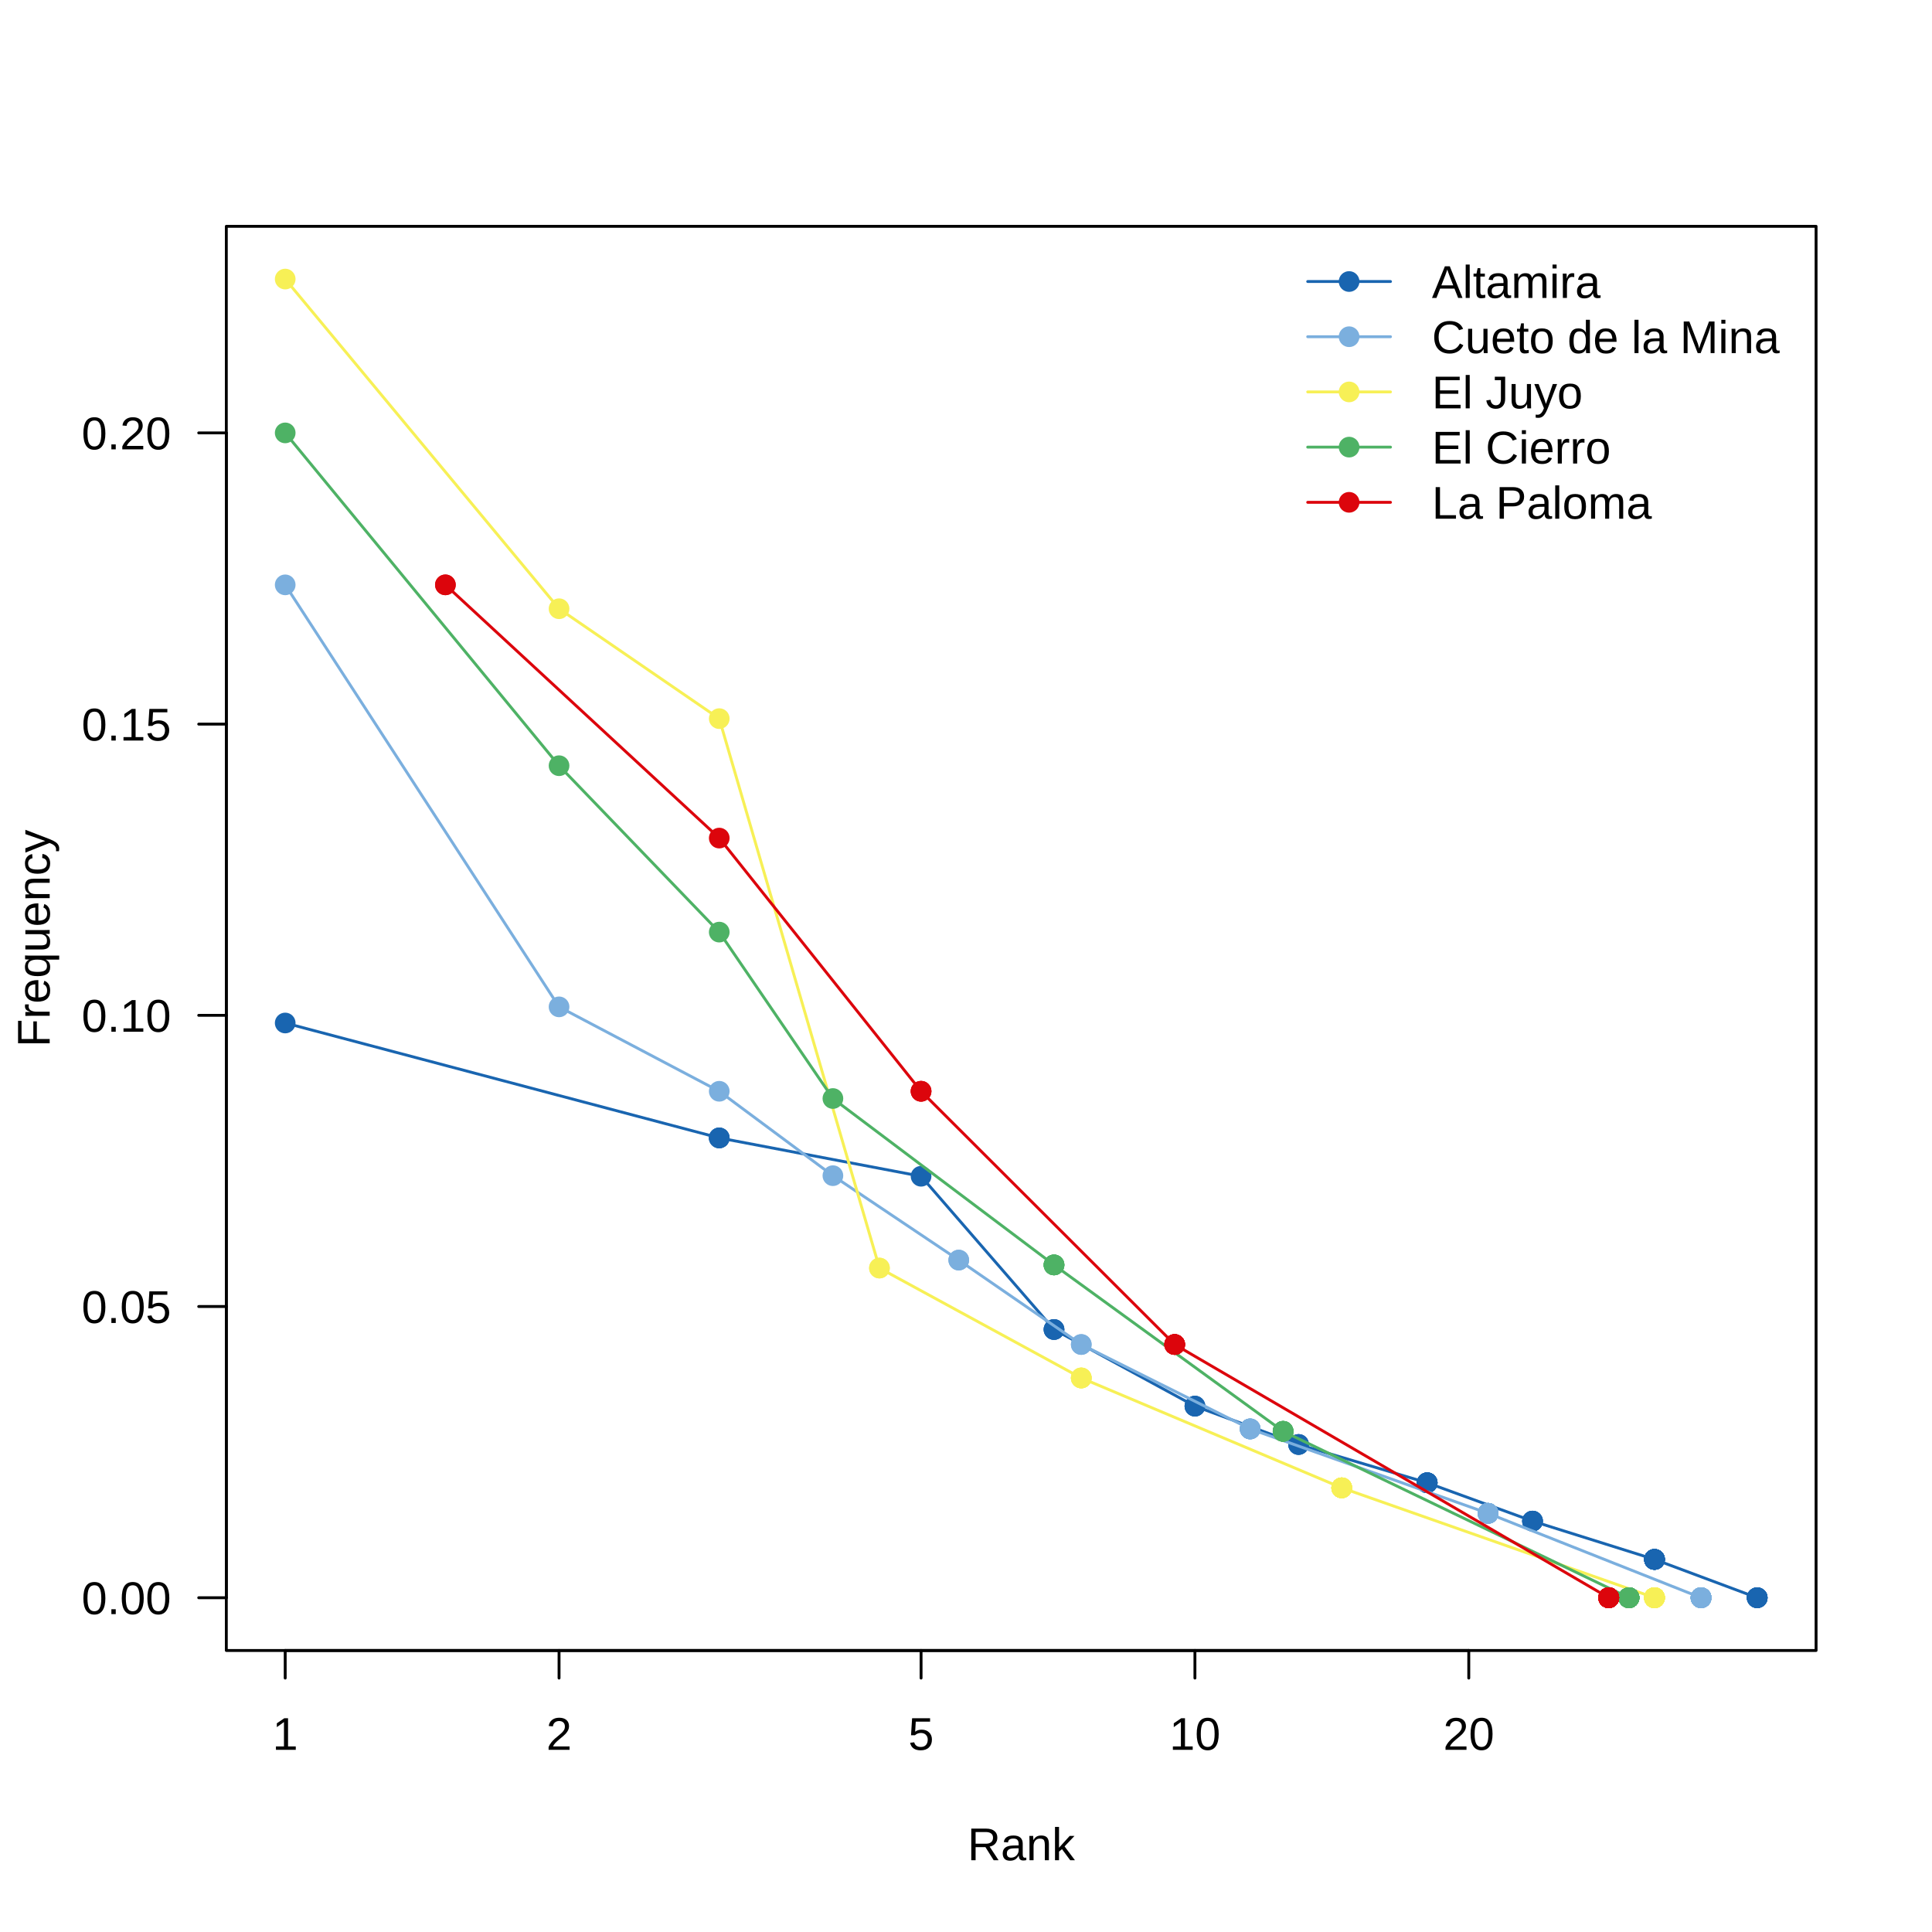
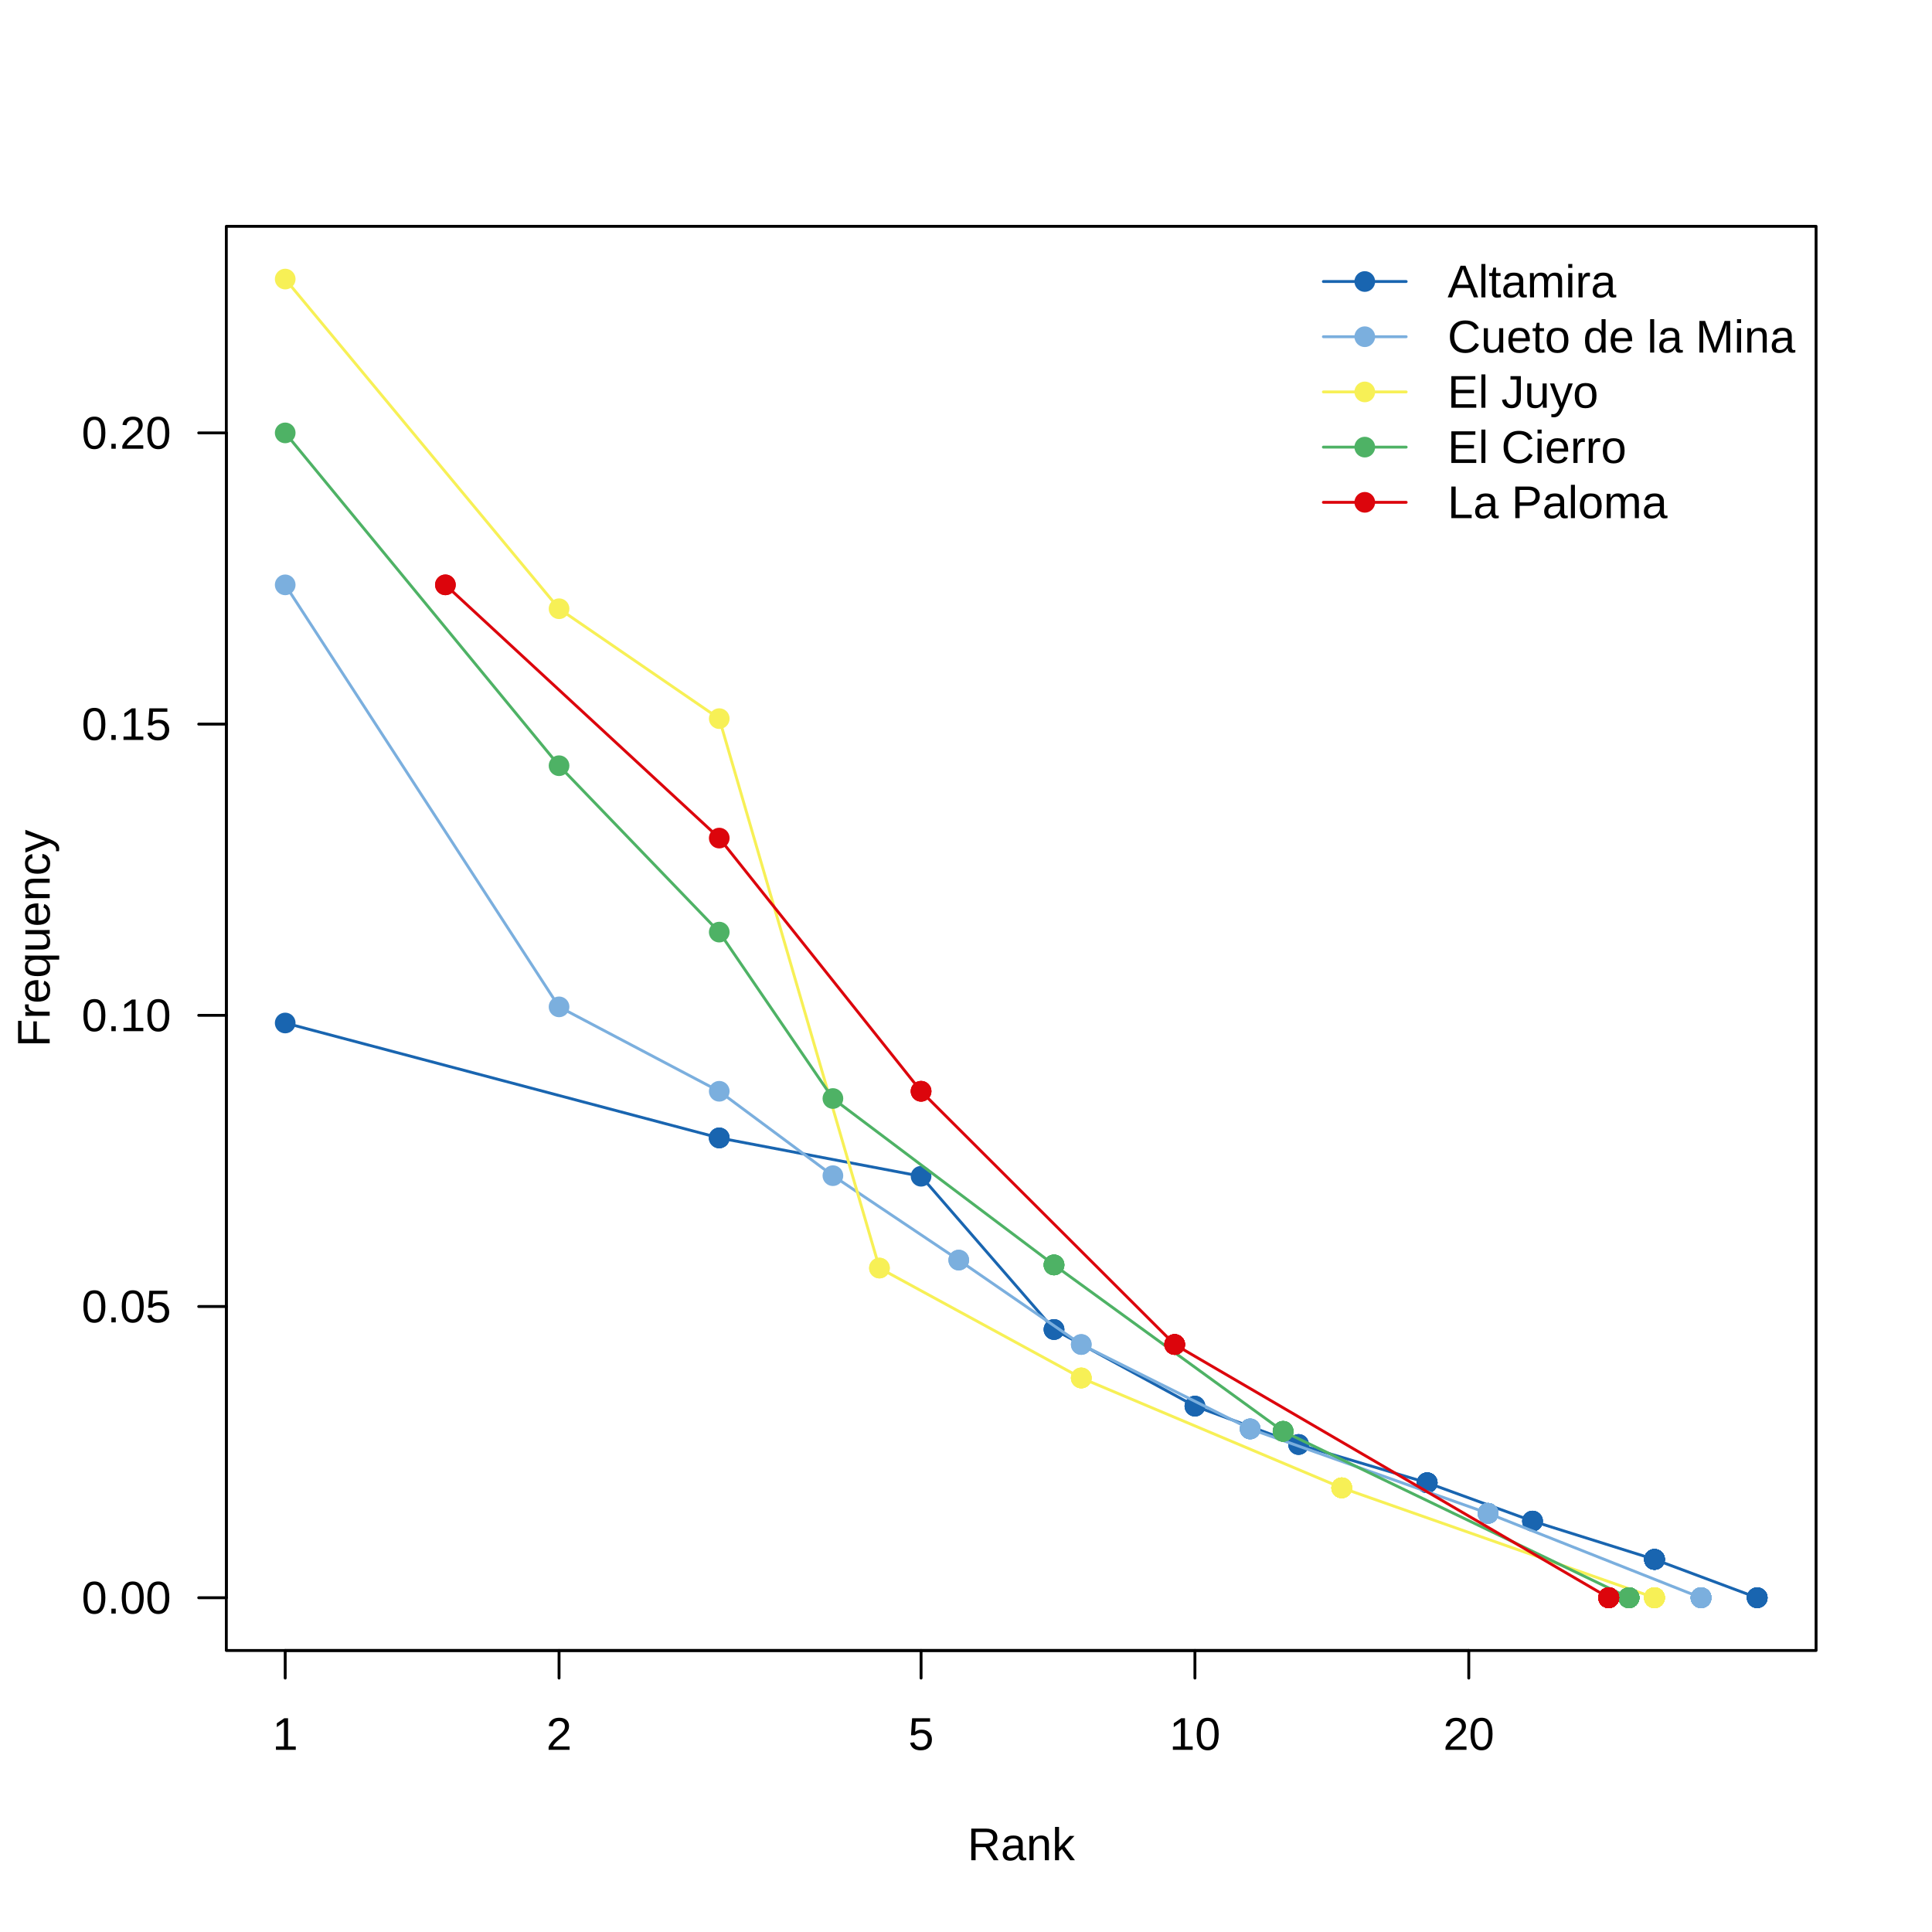
<svg xmlns="http://www.w3.org/2000/svg" class="svglite" width="504.00pt" height="504.00pt" viewBox="0 0 504.00 504.00">
  <defs>
    <style type="text/css">
    .svglite line, .svglite polyline, .svglite polygon, .svglite path, .svglite rect, .svglite circle {
      fill: none;
      stroke: #000000;
      stroke-linecap: round;
      stroke-linejoin: round;
      stroke-miterlimit: 10.00;
    }
    .svglite text {
      white-space: pre;
    }
  </style>
  </defs>
  <rect width="100%" height="100%" style="stroke: none; fill: #FFFFFF;" />
  <defs>
    <clipPath id="cpMC4wMHw1MDQuMDB8MC4wMHw1MDQuMDA=">
      <rect x="0.00" y="0.00" width="504.00" height="504.00" />
    </clipPath>
  </defs>
  <g clip-path="url(#cpMC4wMHw1MDQuMDB8MC4wMHw1MDQuMDA=)">
</g>
  <defs>
    <clipPath id="cpNTkuMDR8NDczLjc2fDU5LjA0fDQzMC41Ng==">
      <rect x="59.04" y="59.04" width="414.72" height="371.52" />
    </clipPath>
  </defs>
  <g clip-path="url(#cpNTkuMDR8NDczLjc2fDU5LjA0fDQzMC41Ng==)">
    <polyline points="74.40,266.87 187.63,296.85 187.63,296.85 187.63,296.85 240.28,306.85 274.96,346.83 274.96,346.83 274.96,346.83 311.72,366.82 311.72,366.82 311.72,366.82 338.76,376.82 338.76,376.82 338.76,376.82 372.31,386.81 372.31,386.81 372.31,386.81 372.31,386.81 372.31,386.81 372.31,386.81 372.31,386.81 399.79,396.81 399.79,396.81 399.79,396.81 399.79,396.81 431.61,406.80 431.61,406.80 431.61,406.80 431.61,406.80 431.61,406.80 431.61,406.80 431.61,406.80 431.61,406.80 431.61,406.80 431.61,406.80 431.61,406.80 431.61,406.80 431.61,406.80 458.40,416.80 458.40,416.80 458.40,416.80 458.40,416.80 458.40,416.80 458.40,416.80 " style="stroke-width: 0.75; stroke: #1965B0;" />
    <circle cx="74.40" cy="266.87" r="2.70" style="stroke-width: 0.75; stroke: none; fill: #1965B0;" />
    <circle cx="187.63" cy="296.85" r="2.70" style="stroke-width: 0.75; stroke: none; fill: #1965B0;" />
    <circle cx="187.63" cy="296.85" r="2.70" style="stroke-width: 0.75; stroke: none; fill: #1965B0;" />
    <circle cx="187.63" cy="296.85" r="2.70" style="stroke-width: 0.75; stroke: none; fill: #1965B0;" />
    <circle cx="240.28" cy="306.85" r="2.70" style="stroke-width: 0.75; stroke: none; fill: #1965B0;" />
    <circle cx="274.96" cy="346.83" r="2.70" style="stroke-width: 0.75; stroke: none; fill: #1965B0;" />
    <circle cx="274.96" cy="346.83" r="2.70" style="stroke-width: 0.75; stroke: none; fill: #1965B0;" />
    <circle cx="274.96" cy="346.83" r="2.70" style="stroke-width: 0.75; stroke: none; fill: #1965B0;" />
    <circle cx="311.72" cy="366.82" r="2.70" style="stroke-width: 0.75; stroke: none; fill: #1965B0;" />
    <circle cx="311.72" cy="366.82" r="2.70" style="stroke-width: 0.75; stroke: none; fill: #1965B0;" />
    <circle cx="311.72" cy="366.82" r="2.70" style="stroke-width: 0.75; stroke: none; fill: #1965B0;" />
    <circle cx="338.76" cy="376.82" r="2.70" style="stroke-width: 0.75; stroke: none; fill: #1965B0;" />
    <circle cx="338.76" cy="376.82" r="2.70" style="stroke-width: 0.75; stroke: none; fill: #1965B0;" />
    <circle cx="338.76" cy="376.82" r="2.70" style="stroke-width: 0.75; stroke: none; fill: #1965B0;" />
    <circle cx="372.31" cy="386.81" r="2.70" style="stroke-width: 0.75; stroke: none; fill: #1965B0;" />
    <circle cx="372.31" cy="386.81" r="2.70" style="stroke-width: 0.75; stroke: none; fill: #1965B0;" />
    <circle cx="372.31" cy="386.81" r="2.70" style="stroke-width: 0.75; stroke: none; fill: #1965B0;" />
    <circle cx="372.31" cy="386.81" r="2.70" style="stroke-width: 0.75; stroke: none; fill: #1965B0;" />
    <circle cx="372.31" cy="386.81" r="2.70" style="stroke-width: 0.75; stroke: none; fill: #1965B0;" />
    <circle cx="372.31" cy="386.81" r="2.70" style="stroke-width: 0.75; stroke: none; fill: #1965B0;" />
    <circle cx="372.31" cy="386.81" r="2.70" style="stroke-width: 0.75; stroke: none; fill: #1965B0;" />
    <circle cx="399.79" cy="396.81" r="2.70" style="stroke-width: 0.75; stroke: none; fill: #1965B0;" />
    <circle cx="399.79" cy="396.81" r="2.70" style="stroke-width: 0.75; stroke: none; fill: #1965B0;" />
    <circle cx="399.79" cy="396.81" r="2.70" style="stroke-width: 0.75; stroke: none; fill: #1965B0;" />
    <circle cx="399.79" cy="396.81" r="2.70" style="stroke-width: 0.75; stroke: none; fill: #1965B0;" />
    <circle cx="431.61" cy="406.80" r="2.70" style="stroke-width: 0.75; stroke: none; fill: #1965B0;" />
    <circle cx="431.61" cy="406.80" r="2.70" style="stroke-width: 0.75; stroke: none; fill: #1965B0;" />
    <circle cx="431.61" cy="406.80" r="2.70" style="stroke-width: 0.75; stroke: none; fill: #1965B0;" />
    <circle cx="431.61" cy="406.80" r="2.70" style="stroke-width: 0.75; stroke: none; fill: #1965B0;" />
    <circle cx="431.61" cy="406.80" r="2.70" style="stroke-width: 0.75; stroke: none; fill: #1965B0;" />
    <circle cx="431.61" cy="406.80" r="2.70" style="stroke-width: 0.75; stroke: none; fill: #1965B0;" />
    <circle cx="431.61" cy="406.80" r="2.70" style="stroke-width: 0.75; stroke: none; fill: #1965B0;" />
    <circle cx="431.61" cy="406.80" r="2.70" style="stroke-width: 0.75; stroke: none; fill: #1965B0;" />
    <circle cx="431.61" cy="406.80" r="2.70" style="stroke-width: 0.75; stroke: none; fill: #1965B0;" />
    <circle cx="431.61" cy="406.80" r="2.70" style="stroke-width: 0.75; stroke: none; fill: #1965B0;" />
    <circle cx="431.61" cy="406.80" r="2.70" style="stroke-width: 0.75; stroke: none; fill: #1965B0;" />
    <circle cx="431.61" cy="406.80" r="2.70" style="stroke-width: 0.75; stroke: none; fill: #1965B0;" />
    <circle cx="431.61" cy="406.80" r="2.70" style="stroke-width: 0.75; stroke: none; fill: #1965B0;" />
    <circle cx="458.40" cy="416.80" r="2.70" style="stroke-width: 0.75; stroke: none; fill: #1965B0;" />
    <circle cx="458.40" cy="416.80" r="2.70" style="stroke-width: 0.75; stroke: none; fill: #1965B0;" />
    <circle cx="458.40" cy="416.80" r="2.70" style="stroke-width: 0.75; stroke: none; fill: #1965B0;" />
    <circle cx="458.40" cy="416.80" r="2.70" style="stroke-width: 0.75; stroke: none; fill: #1965B0;" />
    <circle cx="458.40" cy="416.80" r="2.70" style="stroke-width: 0.75; stroke: none; fill: #1965B0;" />
    <circle cx="458.40" cy="416.80" r="2.70" style="stroke-width: 0.75; stroke: none; fill: #1965B0;" />
    <polyline points="74.40,152.57 145.84,262.66 187.63,284.68 217.28,306.70 250.11,328.72 250.11,328.72 282.07,350.74 282.07,350.74 326.13,372.76 326.13,372.76 326.13,372.76 326.13,372.76 326.13,372.76 326.13,372.76 388.19,394.78 388.19,394.78 388.19,394.78 388.19,394.78 388.19,394.78 388.19,394.78 388.19,394.78 388.19,394.78 388.19,394.78 388.19,394.78 388.19,394.78 388.19,394.78 388.19,394.78 443.75,416.80 443.75,416.80 443.75,416.80 443.75,416.80 443.75,416.80 443.75,416.80 443.75,416.80 443.75,416.80 443.75,416.80 443.75,416.80 443.75,416.80 443.75,416.80 443.75,416.80 443.75,416.80 443.75,416.80 443.75,416.80 443.75,416.80 " style="stroke-width: 0.75; stroke: #7BAFDE;" />
    <circle cx="74.40" cy="152.57" r="2.70" style="stroke-width: 0.75; stroke: none; fill: #7BAFDE;" />
    <circle cx="145.84" cy="262.66" r="2.70" style="stroke-width: 0.75; stroke: none; fill: #7BAFDE;" />
    <circle cx="187.63" cy="284.68" r="2.70" style="stroke-width: 0.75; stroke: none; fill: #7BAFDE;" />
    <circle cx="217.28" cy="306.70" r="2.70" style="stroke-width: 0.75; stroke: none; fill: #7BAFDE;" />
    <circle cx="250.11" cy="328.72" r="2.70" style="stroke-width: 0.75; stroke: none; fill: #7BAFDE;" />
    <circle cx="250.11" cy="328.72" r="2.70" style="stroke-width: 0.75; stroke: none; fill: #7BAFDE;" />
    <circle cx="282.07" cy="350.74" r="2.70" style="stroke-width: 0.75; stroke: none; fill: #7BAFDE;" />
    <circle cx="282.07" cy="350.74" r="2.70" style="stroke-width: 0.75; stroke: none; fill: #7BAFDE;" />
    <circle cx="326.13" cy="372.76" r="2.70" style="stroke-width: 0.75; stroke: none; fill: #7BAFDE;" />
    <circle cx="326.13" cy="372.76" r="2.70" style="stroke-width: 0.75; stroke: none; fill: #7BAFDE;" />
    <circle cx="326.13" cy="372.76" r="2.70" style="stroke-width: 0.75; stroke: none; fill: #7BAFDE;" />
    <circle cx="326.13" cy="372.76" r="2.70" style="stroke-width: 0.75; stroke: none; fill: #7BAFDE;" />
    <circle cx="326.13" cy="372.76" r="2.70" style="stroke-width: 0.75; stroke: none; fill: #7BAFDE;" />
    <circle cx="326.13" cy="372.76" r="2.70" style="stroke-width: 0.75; stroke: none; fill: #7BAFDE;" />
    <circle cx="388.19" cy="394.78" r="2.70" style="stroke-width: 0.75; stroke: none; fill: #7BAFDE;" />
    <circle cx="388.19" cy="394.78" r="2.70" style="stroke-width: 0.75; stroke: none; fill: #7BAFDE;" />
    <circle cx="388.19" cy="394.78" r="2.70" style="stroke-width: 0.75; stroke: none; fill: #7BAFDE;" />
    <circle cx="388.19" cy="394.78" r="2.70" style="stroke-width: 0.75; stroke: none; fill: #7BAFDE;" />
    <circle cx="388.19" cy="394.78" r="2.70" style="stroke-width: 0.75; stroke: none; fill: #7BAFDE;" />
    <circle cx="388.19" cy="394.78" r="2.70" style="stroke-width: 0.75; stroke: none; fill: #7BAFDE;" />
    <circle cx="388.19" cy="394.78" r="2.70" style="stroke-width: 0.75; stroke: none; fill: #7BAFDE;" />
    <circle cx="388.19" cy="394.78" r="2.70" style="stroke-width: 0.75; stroke: none; fill: #7BAFDE;" />
    <circle cx="388.19" cy="394.78" r="2.70" style="stroke-width: 0.75; stroke: none; fill: #7BAFDE;" />
    <circle cx="388.19" cy="394.78" r="2.70" style="stroke-width: 0.75; stroke: none; fill: #7BAFDE;" />
    <circle cx="388.19" cy="394.78" r="2.70" style="stroke-width: 0.75; stroke: none; fill: #7BAFDE;" />
    <circle cx="388.19" cy="394.78" r="2.70" style="stroke-width: 0.75; stroke: none; fill: #7BAFDE;" />
    <circle cx="388.19" cy="394.78" r="2.70" style="stroke-width: 0.75; stroke: none; fill: #7BAFDE;" />
    <circle cx="443.75" cy="416.80" r="2.70" style="stroke-width: 0.75; stroke: none; fill: #7BAFDE;" />
    <circle cx="443.75" cy="416.80" r="2.70" style="stroke-width: 0.75; stroke: none; fill: #7BAFDE;" />
    <circle cx="443.75" cy="416.80" r="2.70" style="stroke-width: 0.75; stroke: none; fill: #7BAFDE;" />
    <circle cx="443.75" cy="416.80" r="2.70" style="stroke-width: 0.75; stroke: none; fill: #7BAFDE;" />
    <circle cx="443.75" cy="416.80" r="2.70" style="stroke-width: 0.75; stroke: none; fill: #7BAFDE;" />
    <circle cx="443.75" cy="416.80" r="2.70" style="stroke-width: 0.75; stroke: none; fill: #7BAFDE;" />
    <circle cx="443.75" cy="416.80" r="2.70" style="stroke-width: 0.75; stroke: none; fill: #7BAFDE;" />
    <circle cx="443.75" cy="416.80" r="2.70" style="stroke-width: 0.75; stroke: none; fill: #7BAFDE;" />
    <circle cx="443.75" cy="416.80" r="2.70" style="stroke-width: 0.75; stroke: none; fill: #7BAFDE;" />
    <circle cx="443.75" cy="416.80" r="2.70" style="stroke-width: 0.75; stroke: none; fill: #7BAFDE;" />
    <circle cx="443.75" cy="416.80" r="2.70" style="stroke-width: 0.75; stroke: none; fill: #7BAFDE;" />
    <circle cx="443.75" cy="416.80" r="2.70" style="stroke-width: 0.75; stroke: none; fill: #7BAFDE;" />
    <circle cx="443.75" cy="416.80" r="2.70" style="stroke-width: 0.75; stroke: none; fill: #7BAFDE;" />
    <circle cx="443.75" cy="416.80" r="2.70" style="stroke-width: 0.75; stroke: none; fill: #7BAFDE;" />
    <circle cx="443.75" cy="416.80" r="2.70" style="stroke-width: 0.75; stroke: none; fill: #7BAFDE;" />
    <circle cx="443.75" cy="416.80" r="2.70" style="stroke-width: 0.75; stroke: none; fill: #7BAFDE;" />
    <circle cx="443.75" cy="416.80" r="2.70" style="stroke-width: 0.75; stroke: none; fill: #7BAFDE;" />
    <polyline points="74.40,72.80 145.84,158.80 187.63,187.47 229.42,330.80 229.42,330.80 282.07,359.47 282.07,359.47 282.07,359.47 282.07,359.47 350.02,388.13 350.02,388.13 350.02,388.13 350.02,388.13 350.02,388.13 350.02,388.13 350.02,388.13 350.02,388.13 350.02,388.13 350.02,388.13 431.61,416.80 431.61,416.80 431.61,416.80 431.61,416.80 431.61,416.80 431.61,416.80 431.61,416.80 431.61,416.80 431.61,416.80 431.61,416.80 431.61,416.80 431.61,416.80 431.61,416.80 431.61,416.80 431.61,416.80 431.61,416.80 431.61,416.80 431.61,416.80 431.61,416.80 431.61,416.80 431.61,416.80 431.61,416.80 431.61,416.80 431.61,416.80 431.61,416.80 " style="stroke-width: 0.75; stroke: #F7F056;" />
    <circle cx="74.40" cy="72.80" r="2.70" style="stroke-width: 0.75; stroke: none; fill: #F7F056;" />
    <circle cx="145.84" cy="158.80" r="2.70" style="stroke-width: 0.75; stroke: none; fill: #F7F056;" />
    <circle cx="187.63" cy="187.47" r="2.70" style="stroke-width: 0.75; stroke: none; fill: #F7F056;" />
    <circle cx="229.42" cy="330.80" r="2.70" style="stroke-width: 0.75; stroke: none; fill: #F7F056;" />
    <circle cx="229.42" cy="330.80" r="2.70" style="stroke-width: 0.75; stroke: none; fill: #F7F056;" />
    <circle cx="282.07" cy="359.47" r="2.70" style="stroke-width: 0.75; stroke: none; fill: #F7F056;" />
    <circle cx="282.07" cy="359.47" r="2.70" style="stroke-width: 0.75; stroke: none; fill: #F7F056;" />
    <circle cx="282.07" cy="359.47" r="2.70" style="stroke-width: 0.75; stroke: none; fill: #F7F056;" />
    <circle cx="282.07" cy="359.47" r="2.70" style="stroke-width: 0.75; stroke: none; fill: #F7F056;" />
    <circle cx="350.02" cy="388.13" r="2.70" style="stroke-width: 0.75; stroke: none; fill: #F7F056;" />
    <circle cx="350.02" cy="388.13" r="2.70" style="stroke-width: 0.75; stroke: none; fill: #F7F056;" />
    <circle cx="350.02" cy="388.13" r="2.70" style="stroke-width: 0.75; stroke: none; fill: #F7F056;" />
    <circle cx="350.02" cy="388.13" r="2.70" style="stroke-width: 0.75; stroke: none; fill: #F7F056;" />
    <circle cx="350.02" cy="388.13" r="2.70" style="stroke-width: 0.75; stroke: none; fill: #F7F056;" />
    <circle cx="350.02" cy="388.13" r="2.70" style="stroke-width: 0.75; stroke: none; fill: #F7F056;" />
    <circle cx="350.02" cy="388.13" r="2.70" style="stroke-width: 0.75; stroke: none; fill: #F7F056;" />
    <circle cx="350.02" cy="388.13" r="2.70" style="stroke-width: 0.75; stroke: none; fill: #F7F056;" />
    <circle cx="350.02" cy="388.13" r="2.70" style="stroke-width: 0.75; stroke: none; fill: #F7F056;" />
    <circle cx="350.02" cy="388.13" r="2.70" style="stroke-width: 0.75; stroke: none; fill: #F7F056;" />
    <circle cx="431.61" cy="416.80" r="2.70" style="stroke-width: 0.75; stroke: none; fill: #F7F056;" />
    <circle cx="431.61" cy="416.80" r="2.70" style="stroke-width: 0.75; stroke: none; fill: #F7F056;" />
    <circle cx="431.61" cy="416.80" r="2.70" style="stroke-width: 0.75; stroke: none; fill: #F7F056;" />
    <circle cx="431.61" cy="416.80" r="2.70" style="stroke-width: 0.75; stroke: none; fill: #F7F056;" />
    <circle cx="431.61" cy="416.80" r="2.70" style="stroke-width: 0.75; stroke: none; fill: #F7F056;" />
    <circle cx="431.61" cy="416.80" r="2.70" style="stroke-width: 0.75; stroke: none; fill: #F7F056;" />
    <circle cx="431.61" cy="416.80" r="2.70" style="stroke-width: 0.75; stroke: none; fill: #F7F056;" />
    <circle cx="431.61" cy="416.80" r="2.70" style="stroke-width: 0.75; stroke: none; fill: #F7F056;" />
    <circle cx="431.61" cy="416.80" r="2.70" style="stroke-width: 0.75; stroke: none; fill: #F7F056;" />
    <circle cx="431.61" cy="416.80" r="2.70" style="stroke-width: 0.75; stroke: none; fill: #F7F056;" />
    <circle cx="431.61" cy="416.80" r="2.70" style="stroke-width: 0.75; stroke: none; fill: #F7F056;" />
    <circle cx="431.61" cy="416.80" r="2.70" style="stroke-width: 0.75; stroke: none; fill: #F7F056;" />
    <circle cx="431.61" cy="416.80" r="2.70" style="stroke-width: 0.75; stroke: none; fill: #F7F056;" />
    <circle cx="431.61" cy="416.80" r="2.70" style="stroke-width: 0.75; stroke: none; fill: #F7F056;" />
    <circle cx="431.61" cy="416.80" r="2.70" style="stroke-width: 0.75; stroke: none; fill: #F7F056;" />
    <circle cx="431.61" cy="416.80" r="2.70" style="stroke-width: 0.75; stroke: none; fill: #F7F056;" />
    <circle cx="431.61" cy="416.80" r="2.70" style="stroke-width: 0.75; stroke: none; fill: #F7F056;" />
    <circle cx="431.61" cy="416.80" r="2.70" style="stroke-width: 0.75; stroke: none; fill: #F7F056;" />
    <circle cx="431.61" cy="416.80" r="2.70" style="stroke-width: 0.75; stroke: none; fill: #F7F056;" />
    <circle cx="431.61" cy="416.80" r="2.70" style="stroke-width: 0.75; stroke: none; fill: #F7F056;" />
    <circle cx="431.61" cy="416.80" r="2.70" style="stroke-width: 0.75; stroke: none; fill: #F7F056;" />
    <circle cx="431.61" cy="416.80" r="2.70" style="stroke-width: 0.75; stroke: none; fill: #F7F056;" />
    <circle cx="431.61" cy="416.80" r="2.70" style="stroke-width: 0.75; stroke: none; fill: #F7F056;" />
    <circle cx="431.61" cy="416.80" r="2.70" style="stroke-width: 0.75; stroke: none; fill: #F7F056;" />
    <circle cx="431.61" cy="416.80" r="2.70" style="stroke-width: 0.75; stroke: none; fill: #F7F056;" />
    <polyline points="74.40,112.93 145.84,199.75 187.63,243.16 217.28,286.57 274.96,329.98 274.96,329.98 274.96,329.98 274.96,329.98 274.96,329.98 334.72,373.39 334.72,373.39 334.72,373.39 334.72,373.39 334.72,373.39 334.72,373.39 424.95,416.80 424.95,416.80 424.95,416.80 424.95,416.80 424.95,416.80 424.95,416.80 424.95,416.80 424.95,416.80 424.95,416.80 424.95,416.80 424.95,416.80 424.95,416.80 424.95,416.80 424.95,416.80 424.95,416.80 424.95,416.80 424.95,416.80 424.95,416.80 424.95,416.80 424.95,416.80 424.95,416.80 424.95,416.80 424.95,416.80 424.95,416.80 424.95,416.80 424.95,416.80 424.95,416.80 424.95,416.80 424.95,416.80 " style="stroke-width: 0.75; stroke: #4EB265;" />
    <circle cx="74.40" cy="112.93" r="2.70" style="stroke-width: 0.75; stroke: none; fill: #4EB265;" />
    <circle cx="145.84" cy="199.75" r="2.70" style="stroke-width: 0.75; stroke: none; fill: #4EB265;" />
    <circle cx="187.63" cy="243.16" r="2.70" style="stroke-width: 0.75; stroke: none; fill: #4EB265;" />
    <circle cx="217.28" cy="286.57" r="2.70" style="stroke-width: 0.75; stroke: none; fill: #4EB265;" />
    <circle cx="274.96" cy="329.98" r="2.70" style="stroke-width: 0.75; stroke: none; fill: #4EB265;" />
    <circle cx="274.96" cy="329.98" r="2.70" style="stroke-width: 0.75; stroke: none; fill: #4EB265;" />
    <circle cx="274.96" cy="329.98" r="2.70" style="stroke-width: 0.75; stroke: none; fill: #4EB265;" />
    <circle cx="274.96" cy="329.98" r="2.70" style="stroke-width: 0.75; stroke: none; fill: #4EB265;" />
    <circle cx="274.96" cy="329.98" r="2.70" style="stroke-width: 0.75; stroke: none; fill: #4EB265;" />
    <circle cx="334.72" cy="373.39" r="2.70" style="stroke-width: 0.75; stroke: none; fill: #4EB265;" />
    <circle cx="334.72" cy="373.39" r="2.70" style="stroke-width: 0.75; stroke: none; fill: #4EB265;" />
    <circle cx="334.72" cy="373.39" r="2.70" style="stroke-width: 0.75; stroke: none; fill: #4EB265;" />
    <circle cx="334.72" cy="373.39" r="2.70" style="stroke-width: 0.75; stroke: none; fill: #4EB265;" />
    <circle cx="334.72" cy="373.39" r="2.70" style="stroke-width: 0.75; stroke: none; fill: #4EB265;" />
    <circle cx="334.72" cy="373.39" r="2.70" style="stroke-width: 0.75; stroke: none; fill: #4EB265;" />
    <circle cx="424.95" cy="416.80" r="2.70" style="stroke-width: 0.75; stroke: none; fill: #4EB265;" />
    <circle cx="424.95" cy="416.80" r="2.70" style="stroke-width: 0.75; stroke: none; fill: #4EB265;" />
    <circle cx="424.95" cy="416.80" r="2.70" style="stroke-width: 0.75; stroke: none; fill: #4EB265;" />
    <circle cx="424.95" cy="416.80" r="2.70" style="stroke-width: 0.75; stroke: none; fill: #4EB265;" />
    <circle cx="424.95" cy="416.80" r="2.70" style="stroke-width: 0.75; stroke: none; fill: #4EB265;" />
    <circle cx="424.95" cy="416.80" r="2.70" style="stroke-width: 0.75; stroke: none; fill: #4EB265;" />
    <circle cx="424.95" cy="416.80" r="2.70" style="stroke-width: 0.75; stroke: none; fill: #4EB265;" />
    <circle cx="424.95" cy="416.80" r="2.70" style="stroke-width: 0.75; stroke: none; fill: #4EB265;" />
    <circle cx="424.95" cy="416.80" r="2.70" style="stroke-width: 0.75; stroke: none; fill: #4EB265;" />
    <circle cx="424.95" cy="416.80" r="2.70" style="stroke-width: 0.75; stroke: none; fill: #4EB265;" />
    <circle cx="424.95" cy="416.80" r="2.70" style="stroke-width: 0.75; stroke: none; fill: #4EB265;" />
    <circle cx="424.95" cy="416.80" r="2.70" style="stroke-width: 0.75; stroke: none; fill: #4EB265;" />
    <circle cx="424.95" cy="416.80" r="2.70" style="stroke-width: 0.75; stroke: none; fill: #4EB265;" />
    <circle cx="424.95" cy="416.80" r="2.70" style="stroke-width: 0.75; stroke: none; fill: #4EB265;" />
    <circle cx="424.95" cy="416.80" r="2.70" style="stroke-width: 0.75; stroke: none; fill: #4EB265;" />
    <circle cx="424.95" cy="416.80" r="2.70" style="stroke-width: 0.75; stroke: none; fill: #4EB265;" />
    <circle cx="424.95" cy="416.80" r="2.70" style="stroke-width: 0.75; stroke: none; fill: #4EB265;" />
    <circle cx="424.95" cy="416.80" r="2.70" style="stroke-width: 0.75; stroke: none; fill: #4EB265;" />
    <circle cx="424.95" cy="416.80" r="2.70" style="stroke-width: 0.75; stroke: none; fill: #4EB265;" />
    <circle cx="424.95" cy="416.80" r="2.70" style="stroke-width: 0.75; stroke: none; fill: #4EB265;" />
    <circle cx="424.95" cy="416.80" r="2.70" style="stroke-width: 0.75; stroke: none; fill: #4EB265;" />
    <circle cx="424.95" cy="416.80" r="2.70" style="stroke-width: 0.75; stroke: none; fill: #4EB265;" />
    <circle cx="424.95" cy="416.80" r="2.70" style="stroke-width: 0.75; stroke: none; fill: #4EB265;" />
    <circle cx="424.95" cy="416.80" r="2.70" style="stroke-width: 0.75; stroke: none; fill: #4EB265;" />
    <circle cx="424.95" cy="416.80" r="2.70" style="stroke-width: 0.75; stroke: none; fill: #4EB265;" />
    <circle cx="424.95" cy="416.80" r="2.70" style="stroke-width: 0.75; stroke: none; fill: #4EB265;" />
    <circle cx="424.95" cy="416.80" r="2.70" style="stroke-width: 0.75; stroke: none; fill: #4EB265;" />
    <circle cx="424.95" cy="416.80" r="2.70" style="stroke-width: 0.75; stroke: none; fill: #4EB265;" />
    <circle cx="424.95" cy="416.80" r="2.70" style="stroke-width: 0.75; stroke: none; fill: #4EB265;" />
    <polyline points="116.19,152.57 116.19,152.57 187.63,218.63 240.28,284.68 240.28,284.68 240.28,284.68 306.44,350.74 306.44,350.74 306.44,350.74 306.44,350.74 306.44,350.74 306.44,350.74 419.67,416.80 419.67,416.80 419.67,416.80 419.67,416.80 419.67,416.80 419.67,416.80 419.67,416.80 419.67,416.80 419.67,416.80 419.67,416.80 419.67,416.80 419.67,416.80 419.67,416.80 419.67,416.80 419.67,416.80 419.67,416.80 419.67,416.80 419.67,416.80 419.67,416.80 419.67,416.80 419.67,416.80 419.67,416.80 419.67,416.80 419.67,416.80 419.67,416.80 419.67,416.80 419.67,416.80 419.67,416.80 419.67,416.80 419.67,416.80 419.67,416.80 419.67,416.80 " style="stroke-width: 0.75; stroke: #DC050C;" />
    <circle cx="116.19" cy="152.57" r="2.70" style="stroke-width: 0.75; stroke: none; fill: #DC050C;" />
    <circle cx="116.19" cy="152.57" r="2.70" style="stroke-width: 0.75; stroke: none; fill: #DC050C;" />
    <circle cx="187.63" cy="218.63" r="2.70" style="stroke-width: 0.75; stroke: none; fill: #DC050C;" />
    <circle cx="240.28" cy="284.68" r="2.70" style="stroke-width: 0.75; stroke: none; fill: #DC050C;" />
    <circle cx="240.28" cy="284.68" r="2.70" style="stroke-width: 0.75; stroke: none; fill: #DC050C;" />
    <circle cx="240.28" cy="284.68" r="2.70" style="stroke-width: 0.75; stroke: none; fill: #DC050C;" />
    <circle cx="306.44" cy="350.74" r="2.70" style="stroke-width: 0.75; stroke: none; fill: #DC050C;" />
    <circle cx="306.44" cy="350.74" r="2.70" style="stroke-width: 0.75; stroke: none; fill: #DC050C;" />
    <circle cx="306.44" cy="350.74" r="2.70" style="stroke-width: 0.75; stroke: none; fill: #DC050C;" />
    <circle cx="306.44" cy="350.74" r="2.70" style="stroke-width: 0.75; stroke: none; fill: #DC050C;" />
    <circle cx="306.44" cy="350.74" r="2.70" style="stroke-width: 0.75; stroke: none; fill: #DC050C;" />
    <circle cx="306.44" cy="350.74" r="2.70" style="stroke-width: 0.75; stroke: none; fill: #DC050C;" />
    <circle cx="419.67" cy="416.80" r="2.70" style="stroke-width: 0.75; stroke: none; fill: #DC050C;" />
    <circle cx="419.67" cy="416.80" r="2.70" style="stroke-width: 0.75; stroke: none; fill: #DC050C;" />
    <circle cx="419.67" cy="416.80" r="2.70" style="stroke-width: 0.75; stroke: none; fill: #DC050C;" />
    <circle cx="419.67" cy="416.80" r="2.70" style="stroke-width: 0.75; stroke: none; fill: #DC050C;" />
    <circle cx="419.67" cy="416.80" r="2.70" style="stroke-width: 0.75; stroke: none; fill: #DC050C;" />
    <circle cx="419.67" cy="416.80" r="2.70" style="stroke-width: 0.75; stroke: none; fill: #DC050C;" />
    <circle cx="419.67" cy="416.80" r="2.70" style="stroke-width: 0.75; stroke: none; fill: #DC050C;" />
    <circle cx="419.67" cy="416.80" r="2.70" style="stroke-width: 0.75; stroke: none; fill: #DC050C;" />
    <circle cx="419.67" cy="416.80" r="2.70" style="stroke-width: 0.75; stroke: none; fill: #DC050C;" />
    <circle cx="419.67" cy="416.80" r="2.70" style="stroke-width: 0.75; stroke: none; fill: #DC050C;" />
    <circle cx="419.67" cy="416.80" r="2.70" style="stroke-width: 0.75; stroke: none; fill: #DC050C;" />
    <circle cx="419.67" cy="416.80" r="2.70" style="stroke-width: 0.75; stroke: none; fill: #DC050C;" />
    <circle cx="419.67" cy="416.80" r="2.70" style="stroke-width: 0.75; stroke: none; fill: #DC050C;" />
    <circle cx="419.67" cy="416.80" r="2.70" style="stroke-width: 0.75; stroke: none; fill: #DC050C;" />
    <circle cx="419.67" cy="416.80" r="2.70" style="stroke-width: 0.75; stroke: none; fill: #DC050C;" />
    <circle cx="419.67" cy="416.80" r="2.70" style="stroke-width: 0.75; stroke: none; fill: #DC050C;" />
    <circle cx="419.67" cy="416.80" r="2.70" style="stroke-width: 0.75; stroke: none; fill: #DC050C;" />
    <circle cx="419.67" cy="416.80" r="2.70" style="stroke-width: 0.75; stroke: none; fill: #DC050C;" />
    <circle cx="419.67" cy="416.80" r="2.70" style="stroke-width: 0.75; stroke: none; fill: #DC050C;" />
    <circle cx="419.67" cy="416.80" r="2.70" style="stroke-width: 0.75; stroke: none; fill: #DC050C;" />
    <circle cx="419.67" cy="416.80" r="2.70" style="stroke-width: 0.75; stroke: none; fill: #DC050C;" />
    <circle cx="419.67" cy="416.80" r="2.70" style="stroke-width: 0.75; stroke: none; fill: #DC050C;" />
    <circle cx="419.67" cy="416.80" r="2.70" style="stroke-width: 0.75; stroke: none; fill: #DC050C;" />
    <circle cx="419.67" cy="416.80" r="2.70" style="stroke-width: 0.75; stroke: none; fill: #DC050C;" />
    <circle cx="419.67" cy="416.80" r="2.70" style="stroke-width: 0.75; stroke: none; fill: #DC050C;" />
    <circle cx="419.67" cy="416.80" r="2.70" style="stroke-width: 0.75; stroke: none; fill: #DC050C;" />
    <circle cx="419.67" cy="416.80" r="2.70" style="stroke-width: 0.75; stroke: none; fill: #DC050C;" />
    <circle cx="419.67" cy="416.80" r="2.70" style="stroke-width: 0.75; stroke: none; fill: #DC050C;" />
    <circle cx="419.67" cy="416.80" r="2.70" style="stroke-width: 0.75; stroke: none; fill: #DC050C;" />
    <circle cx="419.67" cy="416.80" r="2.70" style="stroke-width: 0.75; stroke: none; fill: #DC050C;" />
    <circle cx="419.67" cy="416.80" r="2.70" style="stroke-width: 0.75; stroke: none; fill: #DC050C;" />
    <circle cx="419.67" cy="416.80" r="2.70" style="stroke-width: 0.75; stroke: none; fill: #DC050C;" />
  </g>
  <g clip-path="url(#cpMC4wMHw1MDQuMDB8MC4wMHw1MDQuMDA=)">
    <line x1="74.40" y1="430.56" x2="383.16" y2="430.56" style="stroke-width: 0.75;" />
    <line x1="74.40" y1="430.56" x2="74.40" y2="437.76" style="stroke-width: 0.75;" />
    <line x1="145.84" y1="430.56" x2="145.84" y2="437.76" style="stroke-width: 0.75;" />
    <line x1="240.28" y1="430.56" x2="240.28" y2="437.76" style="stroke-width: 0.75;" />
    <line x1="311.72" y1="430.56" x2="311.72" y2="437.76" style="stroke-width: 0.75;" />
    <line x1="383.16" y1="430.56" x2="383.16" y2="437.76" style="stroke-width: 0.75;" />
-     <text x="74.40" y="456.48" text-anchor="middle" style="font-size: 12.00px; font-family: &quot;Arial&quot;;" textLength="6.86px" lengthAdjust="spacingAndGlyphs">1</text>
-     <text x="145.84" y="456.48" text-anchor="middle" style="font-size: 12.00px; font-family: &quot;Arial&quot;;" textLength="6.86px" lengthAdjust="spacingAndGlyphs">2</text>
-     <text x="240.28" y="456.48" text-anchor="middle" style="font-size: 12.00px; font-family: &quot;Arial&quot;;" textLength="6.86px" lengthAdjust="spacingAndGlyphs">5</text>
-     <text x="311.72" y="456.48" text-anchor="middle" style="font-size: 12.00px; font-family: &quot;Arial&quot;;" textLength="13.72px" lengthAdjust="spacingAndGlyphs">10</text>
-     <text x="383.16" y="456.48" text-anchor="middle" style="font-size: 12.00px; font-family: &quot;Arial&quot;;" textLength="13.72px" lengthAdjust="spacingAndGlyphs">20</text>
+     <text x="74.40" y="456.48" text-anchor="middle" style="font-size: 12.00px; font-family: &quot;Liberation Sans&quot;;" textLength="6.67px" lengthAdjust="spacingAndGlyphs">1</text>
+     <text x="145.84" y="456.48" text-anchor="middle" style="font-size: 12.00px; font-family: &quot;Liberation Sans&quot;;" textLength="6.67px" lengthAdjust="spacingAndGlyphs">2</text>
+     <text x="240.28" y="456.48" text-anchor="middle" style="font-size: 12.00px; font-family: &quot;Liberation Sans&quot;;" textLength="6.67px" lengthAdjust="spacingAndGlyphs">5</text>
+     <text x="311.72" y="456.48" text-anchor="middle" style="font-size: 12.00px; font-family: &quot;Liberation Sans&quot;;" textLength="13.35px" lengthAdjust="spacingAndGlyphs">10</text>
+     <text x="383.16" y="456.48" text-anchor="middle" style="font-size: 12.00px; font-family: &quot;Liberation Sans&quot;;" textLength="13.35px" lengthAdjust="spacingAndGlyphs">20</text>
    <line x1="59.04" y1="416.80" x2="59.04" y2="112.93" style="stroke-width: 0.75;" />
    <line x1="59.04" y1="416.80" x2="51.84" y2="416.80" style="stroke-width: 0.75;" />
    <line x1="59.04" y1="340.83" x2="51.84" y2="340.83" style="stroke-width: 0.75;" />
    <line x1="59.04" y1="264.87" x2="51.84" y2="264.87" style="stroke-width: 0.75;" />
    <line x1="59.04" y1="188.90" x2="51.84" y2="188.90" style="stroke-width: 0.75;" />
    <line x1="59.04" y1="112.93" x2="51.84" y2="112.93" style="stroke-width: 0.75;" />
-     <text x="44.64" y="421.08" text-anchor="end" style="font-size: 12.00px; font-family: &quot;Arial&quot;;" textLength="23.80px" lengthAdjust="spacingAndGlyphs">0.00</text>
-     <text x="44.64" y="345.12" text-anchor="end" style="font-size: 12.00px; font-family: &quot;Arial&quot;;" textLength="23.80px" lengthAdjust="spacingAndGlyphs">0.05</text>
-     <text x="44.64" y="269.15" text-anchor="end" style="font-size: 12.00px; font-family: &quot;Arial&quot;;" textLength="23.80px" lengthAdjust="spacingAndGlyphs">0.10</text>
-     <text x="44.64" y="193.18" text-anchor="end" style="font-size: 12.00px; font-family: &quot;Arial&quot;;" textLength="23.80px" lengthAdjust="spacingAndGlyphs">0.15</text>
-     <text x="44.64" y="117.22" text-anchor="end" style="font-size: 12.00px; font-family: &quot;Arial&quot;;" textLength="23.80px" lengthAdjust="spacingAndGlyphs">0.20</text>
+     <text x="44.64" y="420.93" text-anchor="end" style="font-size: 12.00px; font-family: &quot;Liberation Sans&quot;;" textLength="23.36px" lengthAdjust="spacingAndGlyphs">0.00</text>
+     <text x="44.64" y="344.96" text-anchor="end" style="font-size: 12.00px; font-family: &quot;Liberation Sans&quot;;" textLength="23.36px" lengthAdjust="spacingAndGlyphs">0.05</text>
+     <text x="44.64" y="269.00" text-anchor="end" style="font-size: 12.00px; font-family: &quot;Liberation Sans&quot;;" textLength="23.36px" lengthAdjust="spacingAndGlyphs">0.10</text>
+     <text x="44.64" y="193.03" text-anchor="end" style="font-size: 12.00px; font-family: &quot;Liberation Sans&quot;;" textLength="23.36px" lengthAdjust="spacingAndGlyphs">0.15</text>
+     <text x="44.64" y="117.06" text-anchor="end" style="font-size: 12.00px; font-family: &quot;Liberation Sans&quot;;" textLength="23.36px" lengthAdjust="spacingAndGlyphs">0.20</text>
    <polygon points="59.04,430.56 473.76,430.56 473.76,59.04 59.04,59.04 " style="stroke-width: 0.75;" />
-     <text x="266.40" y="485.28" text-anchor="middle" style="font-size: 12.00px; font-family: &quot;Arial&quot;;" textLength="28.02px" lengthAdjust="spacingAndGlyphs">Rank</text>
-     <text transform="translate(12.96,244.80) rotate(-90)" text-anchor="middle" style="font-size: 12.00px; font-family: &quot;Arial&quot;;" textLength="58.81px" lengthAdjust="spacingAndGlyphs">Frequency</text>
+     <text x="266.40" y="485.28" text-anchor="middle" style="font-size: 12.00px; font-family: &quot;Liberation Sans&quot;;" textLength="28.02px" lengthAdjust="spacingAndGlyphs">Rank</text>
+     <text transform="translate(12.96,244.80) rotate(-90)" text-anchor="middle" style="font-size: 12.00px; font-family: &quot;Liberation Sans&quot;;" textLength="56.71px" lengthAdjust="spacingAndGlyphs">Frequency</text>
  </g>
  <g clip-path="url(#cpNTkuMDR8NDczLjc2fDU5LjA0fDQzMC41Ng==)">
-     <line x1="341.14" y1="73.44" x2="362.74" y2="73.44" style="stroke-width: 0.75; stroke: #1965B0;" />
-     <line x1="341.14" y1="87.84" x2="362.74" y2="87.84" style="stroke-width: 0.75; stroke: #7BAFDE;" />
-     <line x1="341.14" y1="102.24" x2="362.74" y2="102.24" style="stroke-width: 0.75; stroke: #F7F056;" />
-     <line x1="341.14" y1="116.64" x2="362.74" y2="116.64" style="stroke-width: 0.75; stroke: #4EB265;" />
-     <line x1="341.14" y1="131.04" x2="362.74" y2="131.04" style="stroke-width: 0.75; stroke: #DC050C;" />
-     <circle cx="351.94" cy="73.44" r="2.70" style="stroke-width: 0.75; stroke: none; fill: #1965B0;" />
-     <circle cx="351.94" cy="87.84" r="2.70" style="stroke-width: 0.75; stroke: none; fill: #7BAFDE;" />
-     <circle cx="351.94" cy="102.24" r="2.70" style="stroke-width: 0.75; stroke: none; fill: #F7F056;" />
-     <circle cx="351.94" cy="116.64" r="2.70" style="stroke-width: 0.75; stroke: none; fill: #4EB265;" />
-     <circle cx="351.94" cy="131.04" r="2.70" style="stroke-width: 0.75; stroke: none; fill: #DC050C;" />
-     <text x="373.54" y="77.72" style="font-size: 12.00px; font-family: &quot;Arial&quot;;" textLength="47.83px" lengthAdjust="spacingAndGlyphs">Altamira</text>
-     <text x="373.54" y="92.12" style="font-size: 12.00px; font-family: &quot;Arial&quot;;" textLength="94.82px" lengthAdjust="spacingAndGlyphs">Cueto de la Mina</text>
-     <text x="373.54" y="106.52" style="font-size: 12.00px; font-family: &quot;Arial&quot;;" textLength="36.96px" lengthAdjust="spacingAndGlyphs">El Juyo</text>
-     <text x="373.54" y="120.92" style="font-size: 12.00px; font-family: &quot;Arial&quot;;" textLength="47.50px" lengthAdjust="spacingAndGlyphs">El Cierro</text>
-     <text x="373.54" y="135.32" style="font-size: 12.00px; font-family: &quot;Arial&quot;;" textLength="58.43px" lengthAdjust="spacingAndGlyphs">La Paloma</text>
+     <line x1="345.23" y1="73.44" x2="366.83" y2="73.44" style="stroke-width: 0.75; stroke: #1965B0;" />
+     <line x1="345.23" y1="87.84" x2="366.83" y2="87.84" style="stroke-width: 0.75; stroke: #7BAFDE;" />
+     <line x1="345.23" y1="102.24" x2="366.83" y2="102.24" style="stroke-width: 0.75; stroke: #F7F056;" />
+     <line x1="345.23" y1="116.64" x2="366.83" y2="116.64" style="stroke-width: 0.75; stroke: #4EB265;" />
+     <line x1="345.23" y1="131.04" x2="366.83" y2="131.04" style="stroke-width: 0.75; stroke: #DC050C;" />
+     <circle cx="356.03" cy="73.44" r="2.70" style="stroke-width: 0.75; stroke: none; fill: #1965B0;" />
+     <circle cx="356.03" cy="87.84" r="2.70" style="stroke-width: 0.75; stroke: none; fill: #7BAFDE;" />
+     <circle cx="356.03" cy="102.24" r="2.70" style="stroke-width: 0.75; stroke: none; fill: #F7F056;" />
+     <circle cx="356.03" cy="116.64" r="2.70" style="stroke-width: 0.75; stroke: none; fill: #4EB265;" />
+     <circle cx="356.03" cy="131.04" r="2.70" style="stroke-width: 0.75; stroke: none; fill: #DC050C;" />
+     <text x="377.63" y="77.57" style="font-size: 12.00px; font-family: &quot;Liberation Sans&quot;;" textLength="44.01px" lengthAdjust="spacingAndGlyphs">Altamira</text>
+     <text x="377.63" y="91.97" style="font-size: 12.00px; font-family: &quot;Liberation Sans&quot;;" textLength="90.73px" lengthAdjust="spacingAndGlyphs">Cueto de la Mina</text>
+     <text x="377.63" y="106.37" style="font-size: 12.00px; font-family: &quot;Liberation Sans&quot;;" textLength="39.36px" lengthAdjust="spacingAndGlyphs">El Juyo</text>
+     <text x="377.63" y="120.77" style="font-size: 12.00px; font-family: &quot;Liberation Sans&quot;;" textLength="46.68px" lengthAdjust="spacingAndGlyphs">El Cierro</text>
+     <text x="377.63" y="135.17" style="font-size: 12.00px; font-family: &quot;Liberation Sans&quot;;" textLength="57.38px" lengthAdjust="spacingAndGlyphs">La Paloma</text>
  </g>
</svg>
